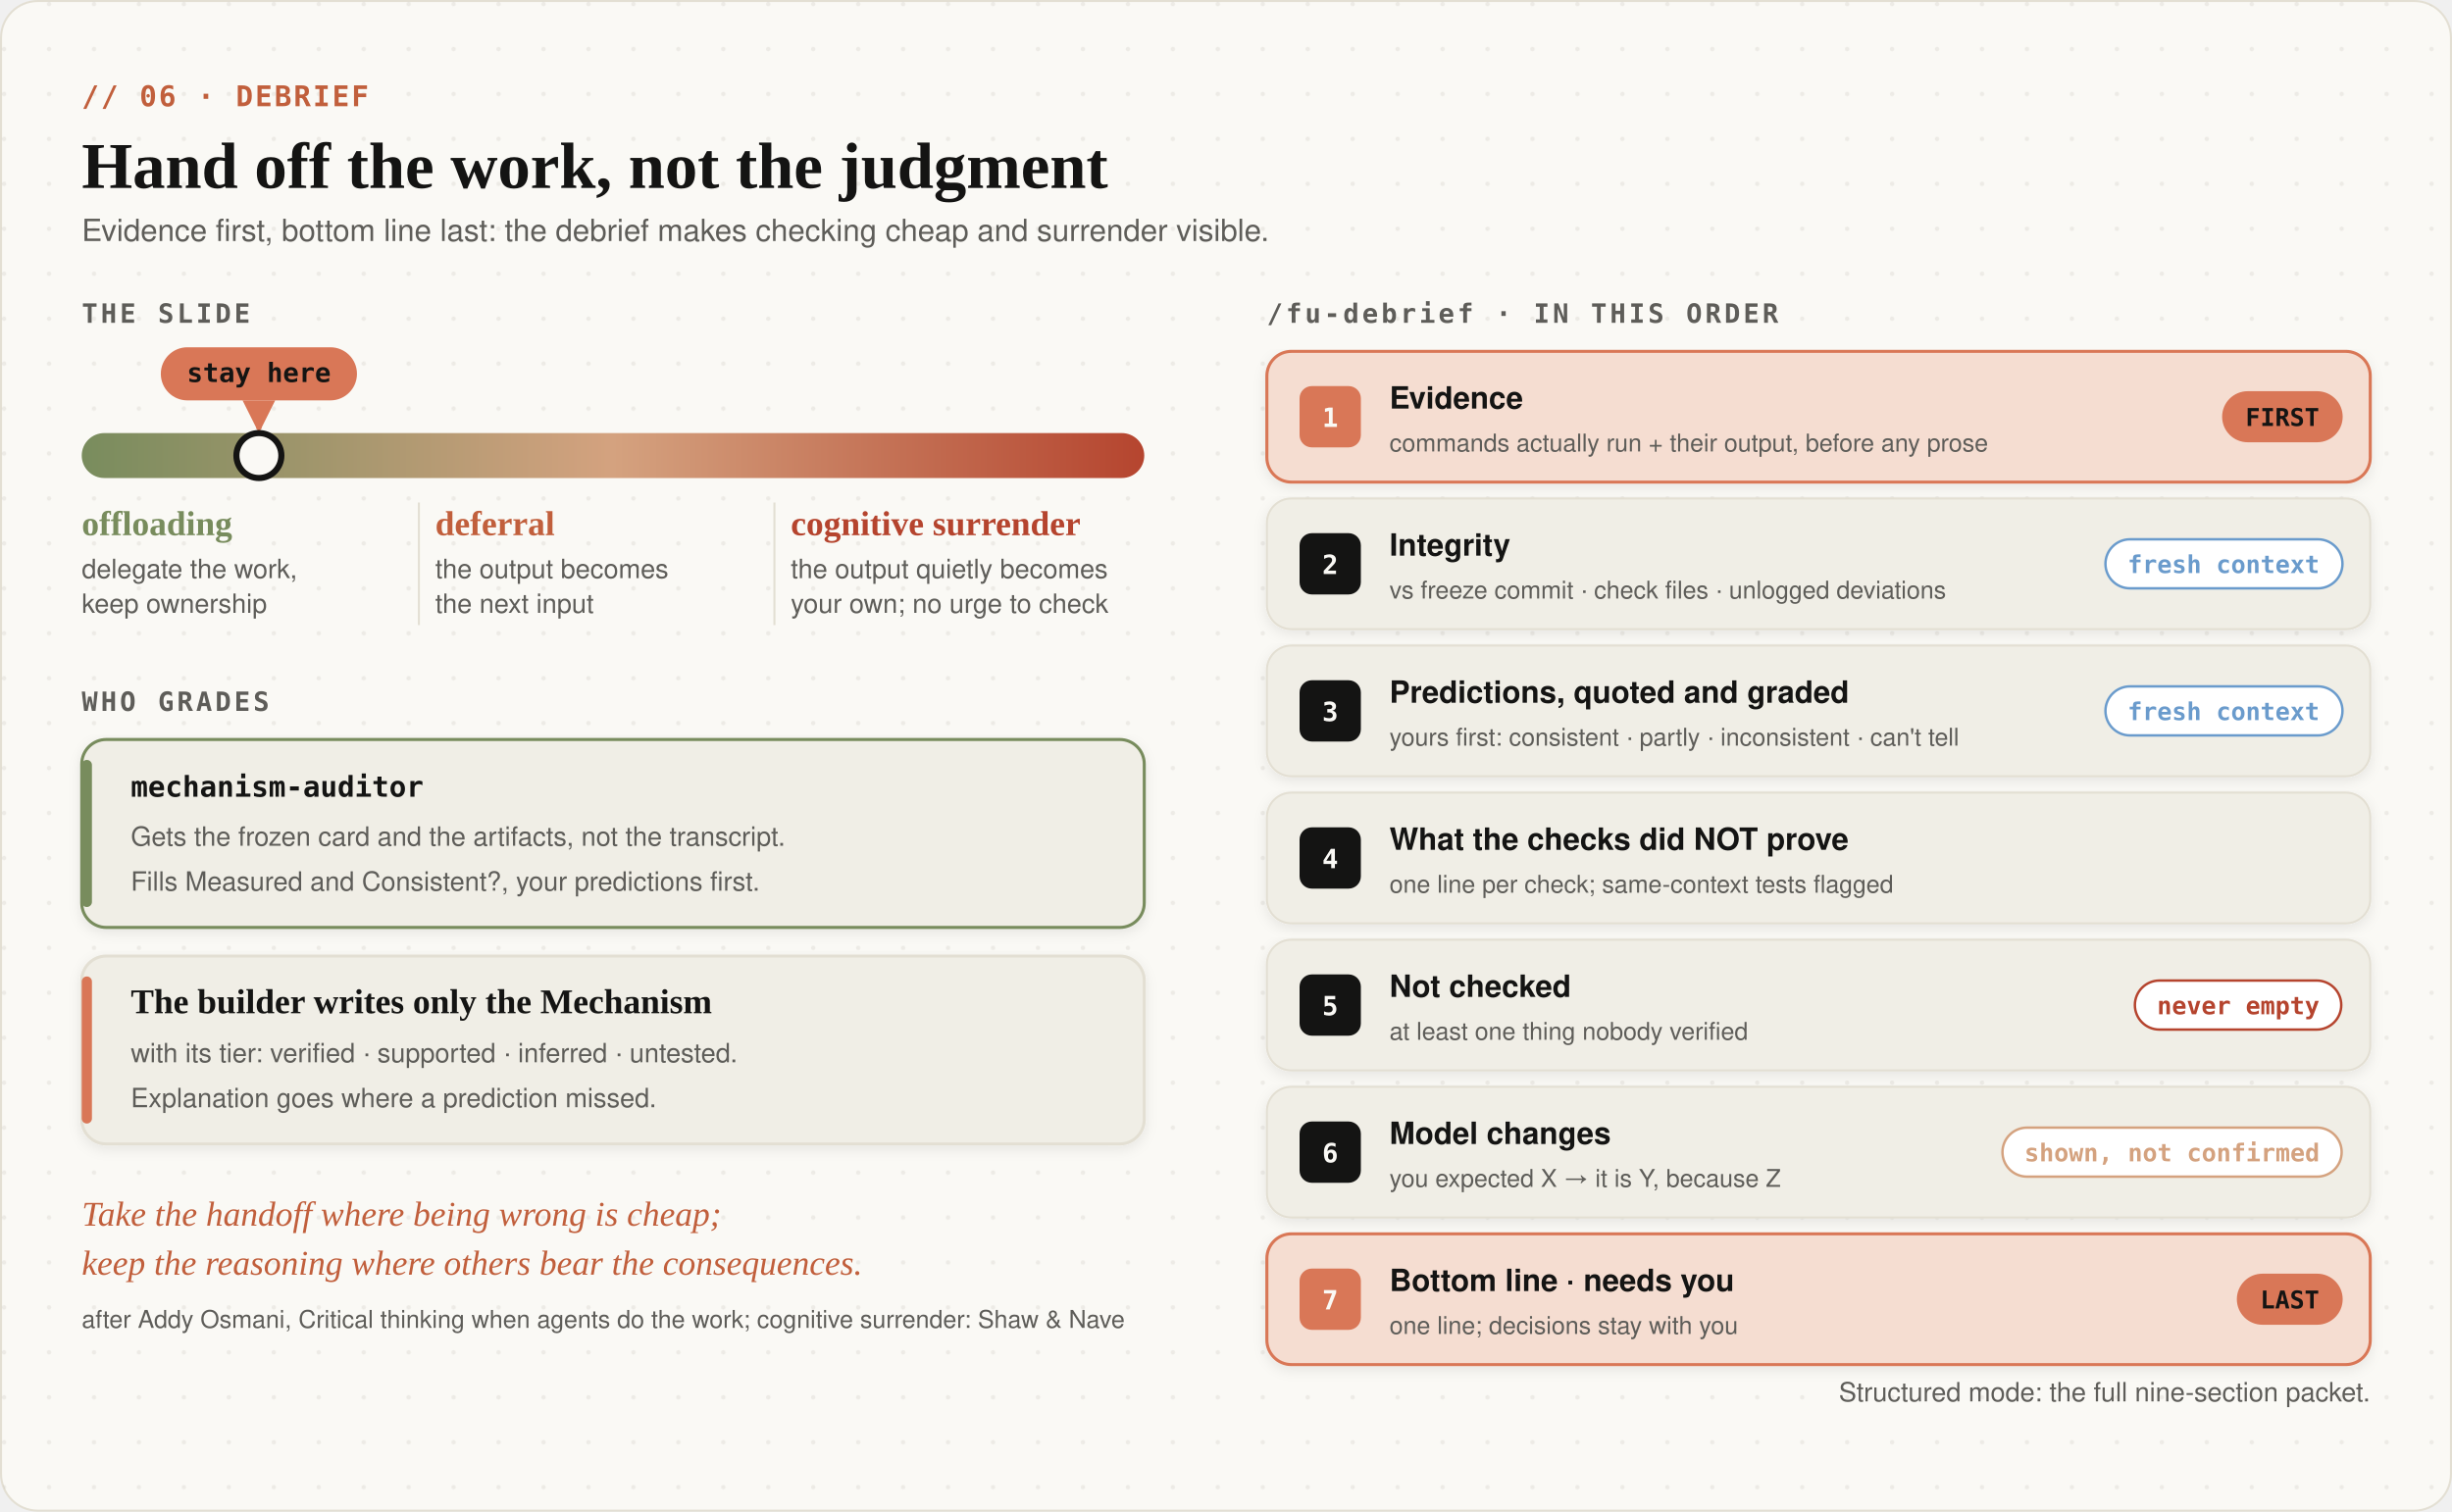
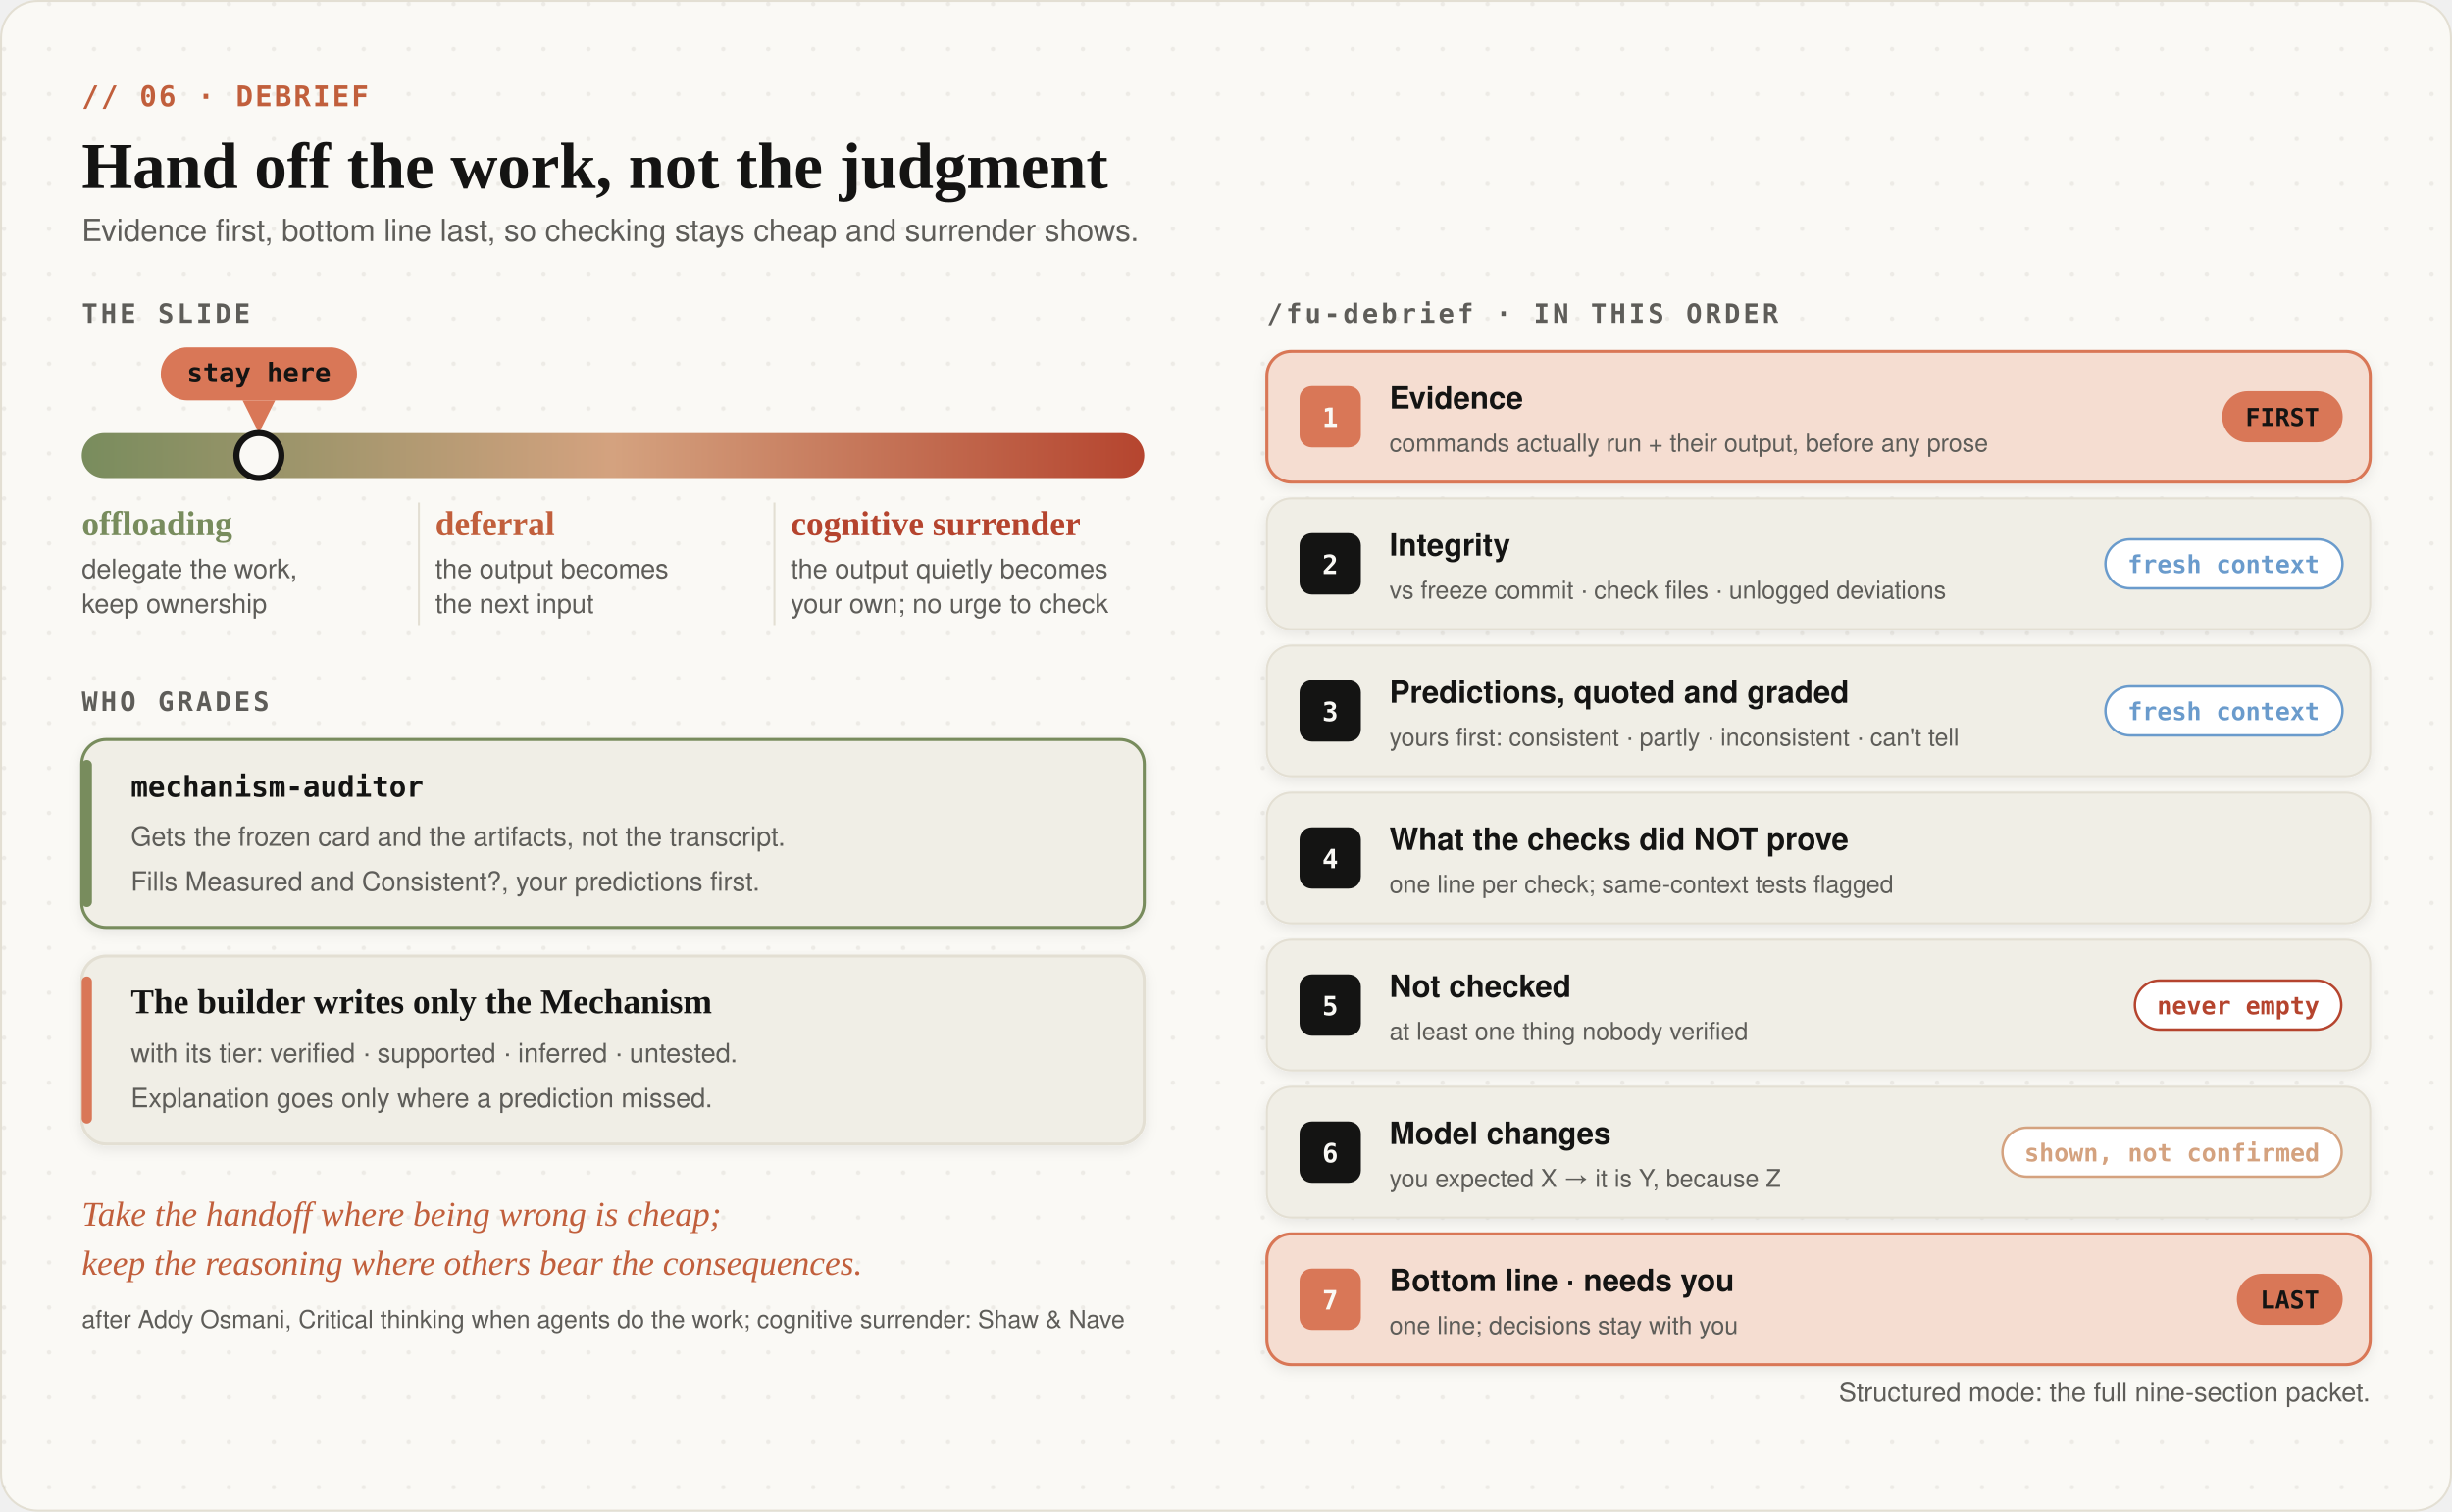
<svg xmlns="http://www.w3.org/2000/svg" width="1200" height="740" viewBox="0 0 1200 740" role="img" aria-labelledby="t d">
  <defs>
    <marker id="ah" viewBox="0 0 10 10" refX="8" refY="5" markerWidth="8" markerHeight="8" orient="auto-start-reverse">
      <path d="M1 1L9 5L1 9z" fill="#D97757" />
    </marker>
    <marker id="ahc" viewBox="0 0 10 10" refX="8" refY="5" markerWidth="7" markerHeight="7" orient="auto-start-reverse">
      <path d="M1 1L9 5L1 9z" fill="#B1ADA1" />
    </marker>
    <marker id="ahg" viewBox="0 0 10 10" refX="8" refY="5" markerWidth="8" markerHeight="8" orient="auto-start-reverse">
      <path d="M1 1L9 5L1 9z" fill="#788C5D" />
    </marker>
    <filter id="sh" x="-5%" y="-5%" width="110%" height="120%">
      <feDropShadow dx="0" dy="2" stdDeviation="3" flood-color="#141413" flood-opacity="0.08" />
    </filter>
    <pattern id="dots" width="22" height="22" patternUnits="userSpaceOnUse">
      <circle cx="2" cy="2" r="1.1" fill="#B1ADA1" opacity="0.35" />
    </pattern>
    <linearGradient id="spec" x1="0" x2="1">
      <stop offset="0" stop-color="#788C5D" />
      <stop offset="0.5" stop-color="#D4A27F" />
      <stop offset="1" stop-color="#B5442E" />
    </linearGradient>
  </defs>
  <rect x="0.5" y="0.5" width="1199" height="739" rx="18" fill="#FAF9F5" stroke="#E3DFD3" />
  <rect x="0.5" y="0.5" width="1199" height="739" rx="18" fill="url(#dots)" opacity="0.5" />
  <text x="40" y="52" font-family="ui-monospace, SFMono-Regular, Menlo, Consolas, monospace" font-size="14" fill="#C15F3C" font-weight="700" letter-spacing="1">// 06 · DEBRIEF</text>
  <text x="40" y="92" font-family="Georgia, 'Times New Roman', serif" font-size="32" fill="#141413" font-weight="700">Hand off the work, not the judgment</text>
-   <text x="40" y="118" font-family="-apple-system, 'Segoe UI', Helvetica, Arial, sans-serif" font-size="15" fill="#5E5D59">Evidence first, bottom line last: the debrief makes checking cheap and surrender visible.</text>
+   <text x="40" y="118" font-family="-apple-system, 'Segoe UI', Helvetica, Arial, sans-serif" font-size="15" fill="#5E5D59">Evidence first, bottom line last, so checking stays cheap and surrender shows.</text>
  <text x="40" y="158" font-family="ui-monospace, SFMono-Regular, Menlo, Consolas, monospace" font-size="13" fill="#5E5D59" font-weight="700" letter-spacing="1.5">THE SLIDE</text>
  <rect x="40" y="212" width="520" height="22" rx="11" fill="url(#spec)" />
  <rect x="78.7" y="170" width="96" height="26" rx="13" fill="#D97757" />
  <text x="126.7" y="187" font-family="ui-monospace, SFMono-Regular, Menlo, Consolas, monospace" font-size="13" fill="#141413" font-weight="700" text-anchor="middle">stay here</text>
  <path d="M126.7 198V210" stroke="#D97757" stroke-width="2.5" marker-end="url(#ah)" />
  <circle cx="126.7" cy="223" r="11" fill="#FAF9F5" stroke="#141413" stroke-width="3" />
  <text x="40" y="262" font-family="Georgia, 'Times New Roman', serif" font-size="17" fill="#788C5D" font-weight="700">offloading</text>
  <text x="40" y="283" font-family="-apple-system, 'Segoe UI', Helvetica, Arial, sans-serif" font-size="13" fill="#5E5D59">delegate the work,</text>
  <text x="40" y="300" font-family="-apple-system, 'Segoe UI', Helvetica, Arial, sans-serif" font-size="13" fill="#5E5D59">keep ownership</text>
  <text x="213" y="262" font-family="Georgia, 'Times New Roman', serif" font-size="17" fill="#C15F3C" font-weight="700">deferral</text>
  <text x="213" y="283" font-family="-apple-system, 'Segoe UI', Helvetica, Arial, sans-serif" font-size="13" fill="#5E5D59">the output becomes</text>
  <text x="213" y="300" font-family="-apple-system, 'Segoe UI', Helvetica, Arial, sans-serif" font-size="13" fill="#5E5D59">the next input</text>
  <text x="387" y="262" font-family="Georgia, 'Times New Roman', serif" font-size="17" fill="#B5442E" font-weight="700">cognitive surrender</text>
  <text x="387" y="283" font-family="-apple-system, 'Segoe UI', Helvetica, Arial, sans-serif" font-size="13" fill="#5E5D59">the output quietly becomes</text>
  <text x="387" y="300" font-family="-apple-system, 'Segoe UI', Helvetica, Arial, sans-serif" font-size="13" fill="#5E5D59">your own; no urge to check</text>
  <path d="M205 246L205 306" stroke="#E3DFD3" stroke-width="1" fill="none" />
  <path d="M379 246L379 306" stroke="#E3DFD3" stroke-width="1" fill="none" />
  <text x="40" y="348" font-family="ui-monospace, SFMono-Regular, Menlo, Consolas, monospace" font-size="13" fill="#5E5D59" font-weight="700" letter-spacing="1.5">WHO GRADES</text>
  <rect x="40" y="362" width="520" height="92" rx="12" fill="#F0EEE6" stroke="#788C5D" stroke-width="1.5" filter="url(#sh)" />
  <rect x="40" y="372" width="5" height="72" rx="2.5" fill="#788C5D" />
  <text x="64" y="390" font-family="ui-monospace, SFMono-Regular, Menlo, Consolas, monospace" font-size="14" fill="#141413" font-weight="700">mechanism-auditor</text>
  <text x="64" y="414" font-family="-apple-system, 'Segoe UI', Helvetica, Arial, sans-serif" font-size="13" fill="#5E5D59">Gets the frozen card and the artifacts, not the transcript.</text>
  <text x="64" y="436" font-family="-apple-system, 'Segoe UI', Helvetica, Arial, sans-serif" font-size="13" fill="#5E5D59">Fills Measured and Consistent?, your predictions first.</text>
  <rect x="40" y="468" width="520" height="92" rx="12" fill="#F0EEE6" stroke="#E3DFD3" stroke-width="1.5" filter="url(#sh)" />
  <rect x="40" y="478" width="5" height="72" rx="2.5" fill="#D97757" />
  <text x="64" y="496" font-family="Georgia, 'Times New Roman', serif" font-size="17" fill="#141413" font-weight="700">The builder writes only the Mechanism</text>
  <text x="64" y="520" font-family="-apple-system, 'Segoe UI', Helvetica, Arial, sans-serif" font-size="13" fill="#5E5D59">with its tier: verified · supported · inferred · untested.</text>
-   <text x="64" y="542" font-family="-apple-system, 'Segoe UI', Helvetica, Arial, sans-serif" font-size="13" fill="#5E5D59">Explanation goes where a prediction missed.</text>
+   <text x="64" y="542" font-family="-apple-system, 'Segoe UI', Helvetica, Arial, sans-serif" font-size="13" fill="#5E5D59">Explanation goes only where a prediction missed.</text>
  <text x="40" y="600" font-family="Georgia, 'Times New Roman', serif" font-size="17" fill="#C15F3C" font-style="italic">Take the handoff where being wrong is cheap;</text>
  <text x="40" y="624" font-family="Georgia, 'Times New Roman', serif" font-size="17" fill="#C15F3C" font-style="italic">keep the reasoning where others bear the consequences.</text>
  <text x="40" y="650" font-family="-apple-system, 'Segoe UI', Helvetica, Arial, sans-serif" font-size="12" fill="#5E5D59">after Addy Osmani, Critical thinking when agents do the work; cognitive surrender: Shaw &amp; Nave</text>
  <text x="620" y="158" font-family="ui-monospace, SFMono-Regular, Menlo, Consolas, monospace" font-size="13" fill="#5E5D59" font-weight="700" letter-spacing="1.5">/fu-debrief · IN THIS ORDER</text>
  <rect x="620" y="172" width="540" height="64" rx="12" fill="#F5DDD1" stroke="#D97757" stroke-width="1.5" filter="url(#sh)" />
  <rect x="636" y="189" width="30" height="30" rx="6" fill="#D97757" />
  <text x="651.0" y="209.0" font-family="ui-monospace, SFMono-Regular, Menlo, Consolas, monospace" font-size="13" fill="#FAF9F5" font-weight="700" text-anchor="middle">1</text>
  <text x="680" y="200" font-family="-apple-system, 'Segoe UI', Helvetica, Arial, sans-serif" font-size="15" fill="#141413" font-weight="700">Evidence</text>
  <text x="680" y="221" font-family="-apple-system, 'Segoe UI', Helvetica, Arial, sans-serif" font-size="12" fill="#5E5D59">commands actually run + their output, before any prose</text>
  <rect x="1088.0" y="192" width="58.0" height="24" rx="12" fill="#D97757" stroke="#D97757" stroke-width="1" />
  <text x="1117.0" y="208.5" font-family="ui-monospace, SFMono-Regular, Menlo, Consolas, monospace" font-size="12" fill="#141413" font-weight="700" text-anchor="middle">FIRST</text>
  <rect x="620" y="244" width="540" height="64" rx="12" fill="#F0EEE6" stroke="#E3DFD3" stroke-width="1" filter="url(#sh)" />
  <rect x="636" y="261" width="30" height="30" rx="6" fill="#141413" />
  <text x="651.0" y="281.0" font-family="ui-monospace, SFMono-Regular, Menlo, Consolas, monospace" font-size="13" fill="#FAF9F5" font-weight="700" text-anchor="middle">2</text>
  <text x="680" y="272" font-family="-apple-system, 'Segoe UI', Helvetica, Arial, sans-serif" font-size="15" fill="#141413" font-weight="700">Integrity</text>
  <text x="680" y="293" font-family="-apple-system, 'Segoe UI', Helvetica, Arial, sans-serif" font-size="12" fill="#5E5D59">vs freeze commit · check files · unlogged deviations</text>
  <rect x="1030.4" y="264" width="116" height="24" rx="12" fill="#FFFFFF" stroke="#6A9BCC" stroke-width="1.2" />
  <text x="1088.2" y="280.5" font-family="ui-monospace, SFMono-Regular, Menlo, Consolas, monospace" font-size="12" fill="#6A9BCC" font-weight="700" text-anchor="middle">fresh context</text>
  <rect x="620" y="316" width="540" height="64" rx="12" fill="#F0EEE6" stroke="#E3DFD3" stroke-width="1" filter="url(#sh)" />
  <rect x="636" y="333" width="30" height="30" rx="6" fill="#141413" />
  <text x="651.0" y="353.0" font-family="ui-monospace, SFMono-Regular, Menlo, Consolas, monospace" font-size="13" fill="#FAF9F5" font-weight="700" text-anchor="middle">3</text>
  <text x="680" y="344" font-family="-apple-system, 'Segoe UI', Helvetica, Arial, sans-serif" font-size="15" fill="#141413" font-weight="700">Predictions, quoted and graded</text>
  <text x="680" y="365" font-family="-apple-system, 'Segoe UI', Helvetica, Arial, sans-serif" font-size="12" fill="#5E5D59">yours first: consistent · partly · inconsistent · can't tell</text>
  <rect x="1030.4" y="336" width="116" height="24" rx="12" fill="#FFFFFF" stroke="#6A9BCC" stroke-width="1.2" />
  <text x="1088.2" y="352.5" font-family="ui-monospace, SFMono-Regular, Menlo, Consolas, monospace" font-size="12" fill="#6A9BCC" font-weight="700" text-anchor="middle">fresh context</text>
  <rect x="620" y="388" width="540" height="64" rx="12" fill="#F0EEE6" stroke="#E3DFD3" stroke-width="1" filter="url(#sh)" />
  <rect x="636" y="405" width="30" height="30" rx="6" fill="#141413" />
  <text x="651.0" y="425.0" font-family="ui-monospace, SFMono-Regular, Menlo, Consolas, monospace" font-size="13" fill="#FAF9F5" font-weight="700" text-anchor="middle">4</text>
  <text x="680" y="416" font-family="-apple-system, 'Segoe UI', Helvetica, Arial, sans-serif" font-size="15" fill="#141413" font-weight="700">What the checks did NOT prove</text>
  <text x="680" y="437" font-family="-apple-system, 'Segoe UI', Helvetica, Arial, sans-serif" font-size="12" fill="#5E5D59">one line per check; same-context tests flagged</text>
  <rect x="620" y="460" width="540" height="64" rx="12" fill="#F0EEE6" stroke="#E3DFD3" stroke-width="1" filter="url(#sh)" />
  <rect x="636" y="477" width="30" height="30" rx="6" fill="#141413" />
  <text x="651.0" y="497.0" font-family="ui-monospace, SFMono-Regular, Menlo, Consolas, monospace" font-size="13" fill="#FAF9F5" font-weight="700" text-anchor="middle">5</text>
  <text x="680" y="488" font-family="-apple-system, 'Segoe UI', Helvetica, Arial, sans-serif" font-size="15" fill="#141413" font-weight="700">Not checked</text>
  <text x="680" y="509" font-family="-apple-system, 'Segoe UI', Helvetica, Arial, sans-serif" font-size="12" fill="#5E5D59">at least one thing nobody verified</text>
  <rect x="1044.8" y="480" width="101" height="24" rx="12" fill="#FFFFFF" stroke="#B5442E" stroke-width="1.2" />
  <text x="1095.4" y="496.5" font-family="ui-monospace, SFMono-Regular, Menlo, Consolas, monospace" font-size="12" fill="#B5442E" font-weight="700" text-anchor="middle">never empty</text>
  <rect x="620" y="532" width="540" height="64" rx="12" fill="#F0EEE6" stroke="#E3DFD3" stroke-width="1" filter="url(#sh)" />
  <rect x="636" y="549" width="30" height="30" rx="6" fill="#141413" />
  <text x="651.0" y="569.0" font-family="ui-monospace, SFMono-Regular, Menlo, Consolas, monospace" font-size="13" fill="#FAF9F5" font-weight="700" text-anchor="middle">6</text>
  <text x="680" y="560" font-family="-apple-system, 'Segoe UI', Helvetica, Arial, sans-serif" font-size="15" fill="#141413" font-weight="700">Model changes</text>
  <text x="680" y="581" font-family="-apple-system, 'Segoe UI', Helvetica, Arial, sans-serif" font-size="12" fill="#5E5D59">you expected X → it is Y, because Z</text>
  <rect x="980.0" y="552" width="166" height="24" rx="12" fill="#FFFFFF" stroke="#D4A27F" stroke-width="1.2" />
  <text x="1063.0" y="568.5" font-family="ui-monospace, SFMono-Regular, Menlo, Consolas, monospace" font-size="12" fill="#D4A27F" font-weight="700" text-anchor="middle">shown, not confirmed</text>
  <rect x="620" y="604" width="540" height="64" rx="12" fill="#F5DDD1" stroke="#D97757" stroke-width="1.5" filter="url(#sh)" />
  <rect x="636" y="621" width="30" height="30" rx="6" fill="#D97757" />
  <text x="651.0" y="641.0" font-family="ui-monospace, SFMono-Regular, Menlo, Consolas, monospace" font-size="13" fill="#FAF9F5" font-weight="700" text-anchor="middle">7</text>
  <text x="680" y="632" font-family="-apple-system, 'Segoe UI', Helvetica, Arial, sans-serif" font-size="15" fill="#141413" font-weight="700">Bottom line · needs you</text>
  <text x="680" y="653" font-family="-apple-system, 'Segoe UI', Helvetica, Arial, sans-serif" font-size="12" fill="#5E5D59">one line; decisions stay with you</text>
  <rect x="1095.2" y="624" width="50.8" height="24" rx="12" fill="#D97757" stroke="#D97757" stroke-width="1" />
  <text x="1120.6" y="640.5" font-family="ui-monospace, SFMono-Regular, Menlo, Consolas, monospace" font-size="12" fill="#141413" font-weight="700" text-anchor="middle">LAST</text>
  <text x="1160" y="686" font-family="-apple-system, 'Segoe UI', Helvetica, Arial, sans-serif" font-size="13" fill="#5E5D59" text-anchor="end">Structured mode: the full nine-section packet.</text>
</svg>
